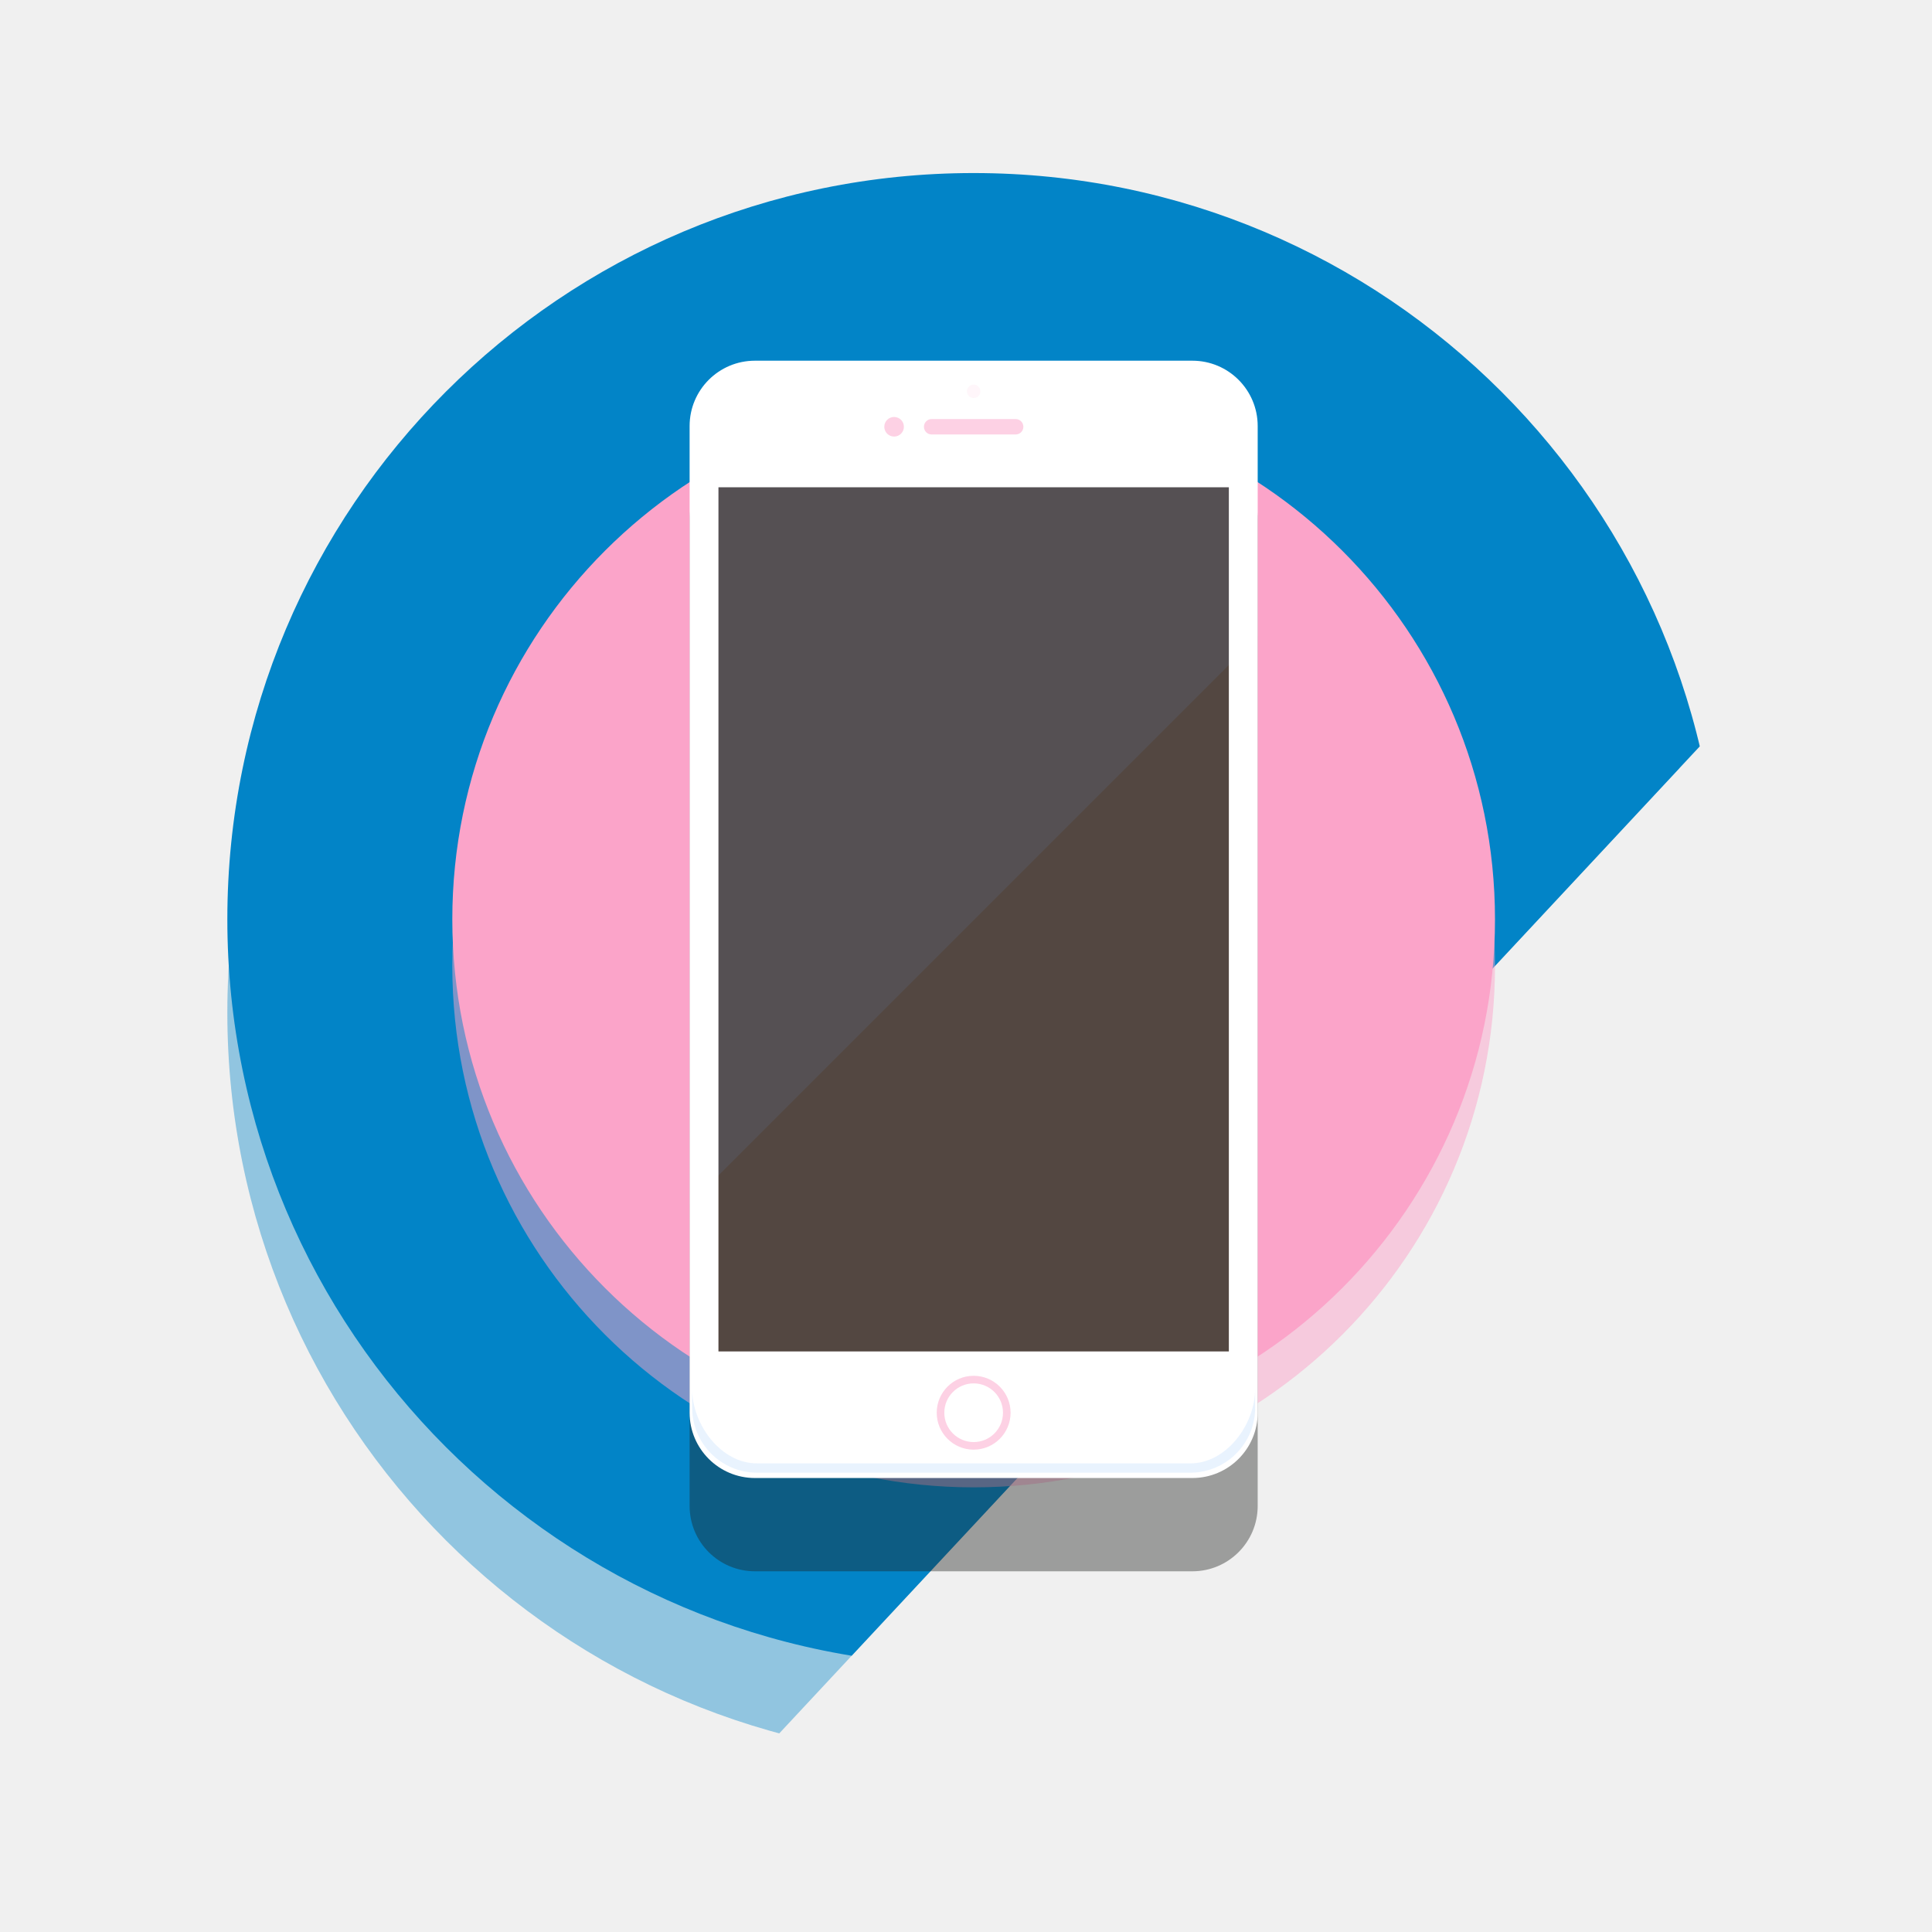
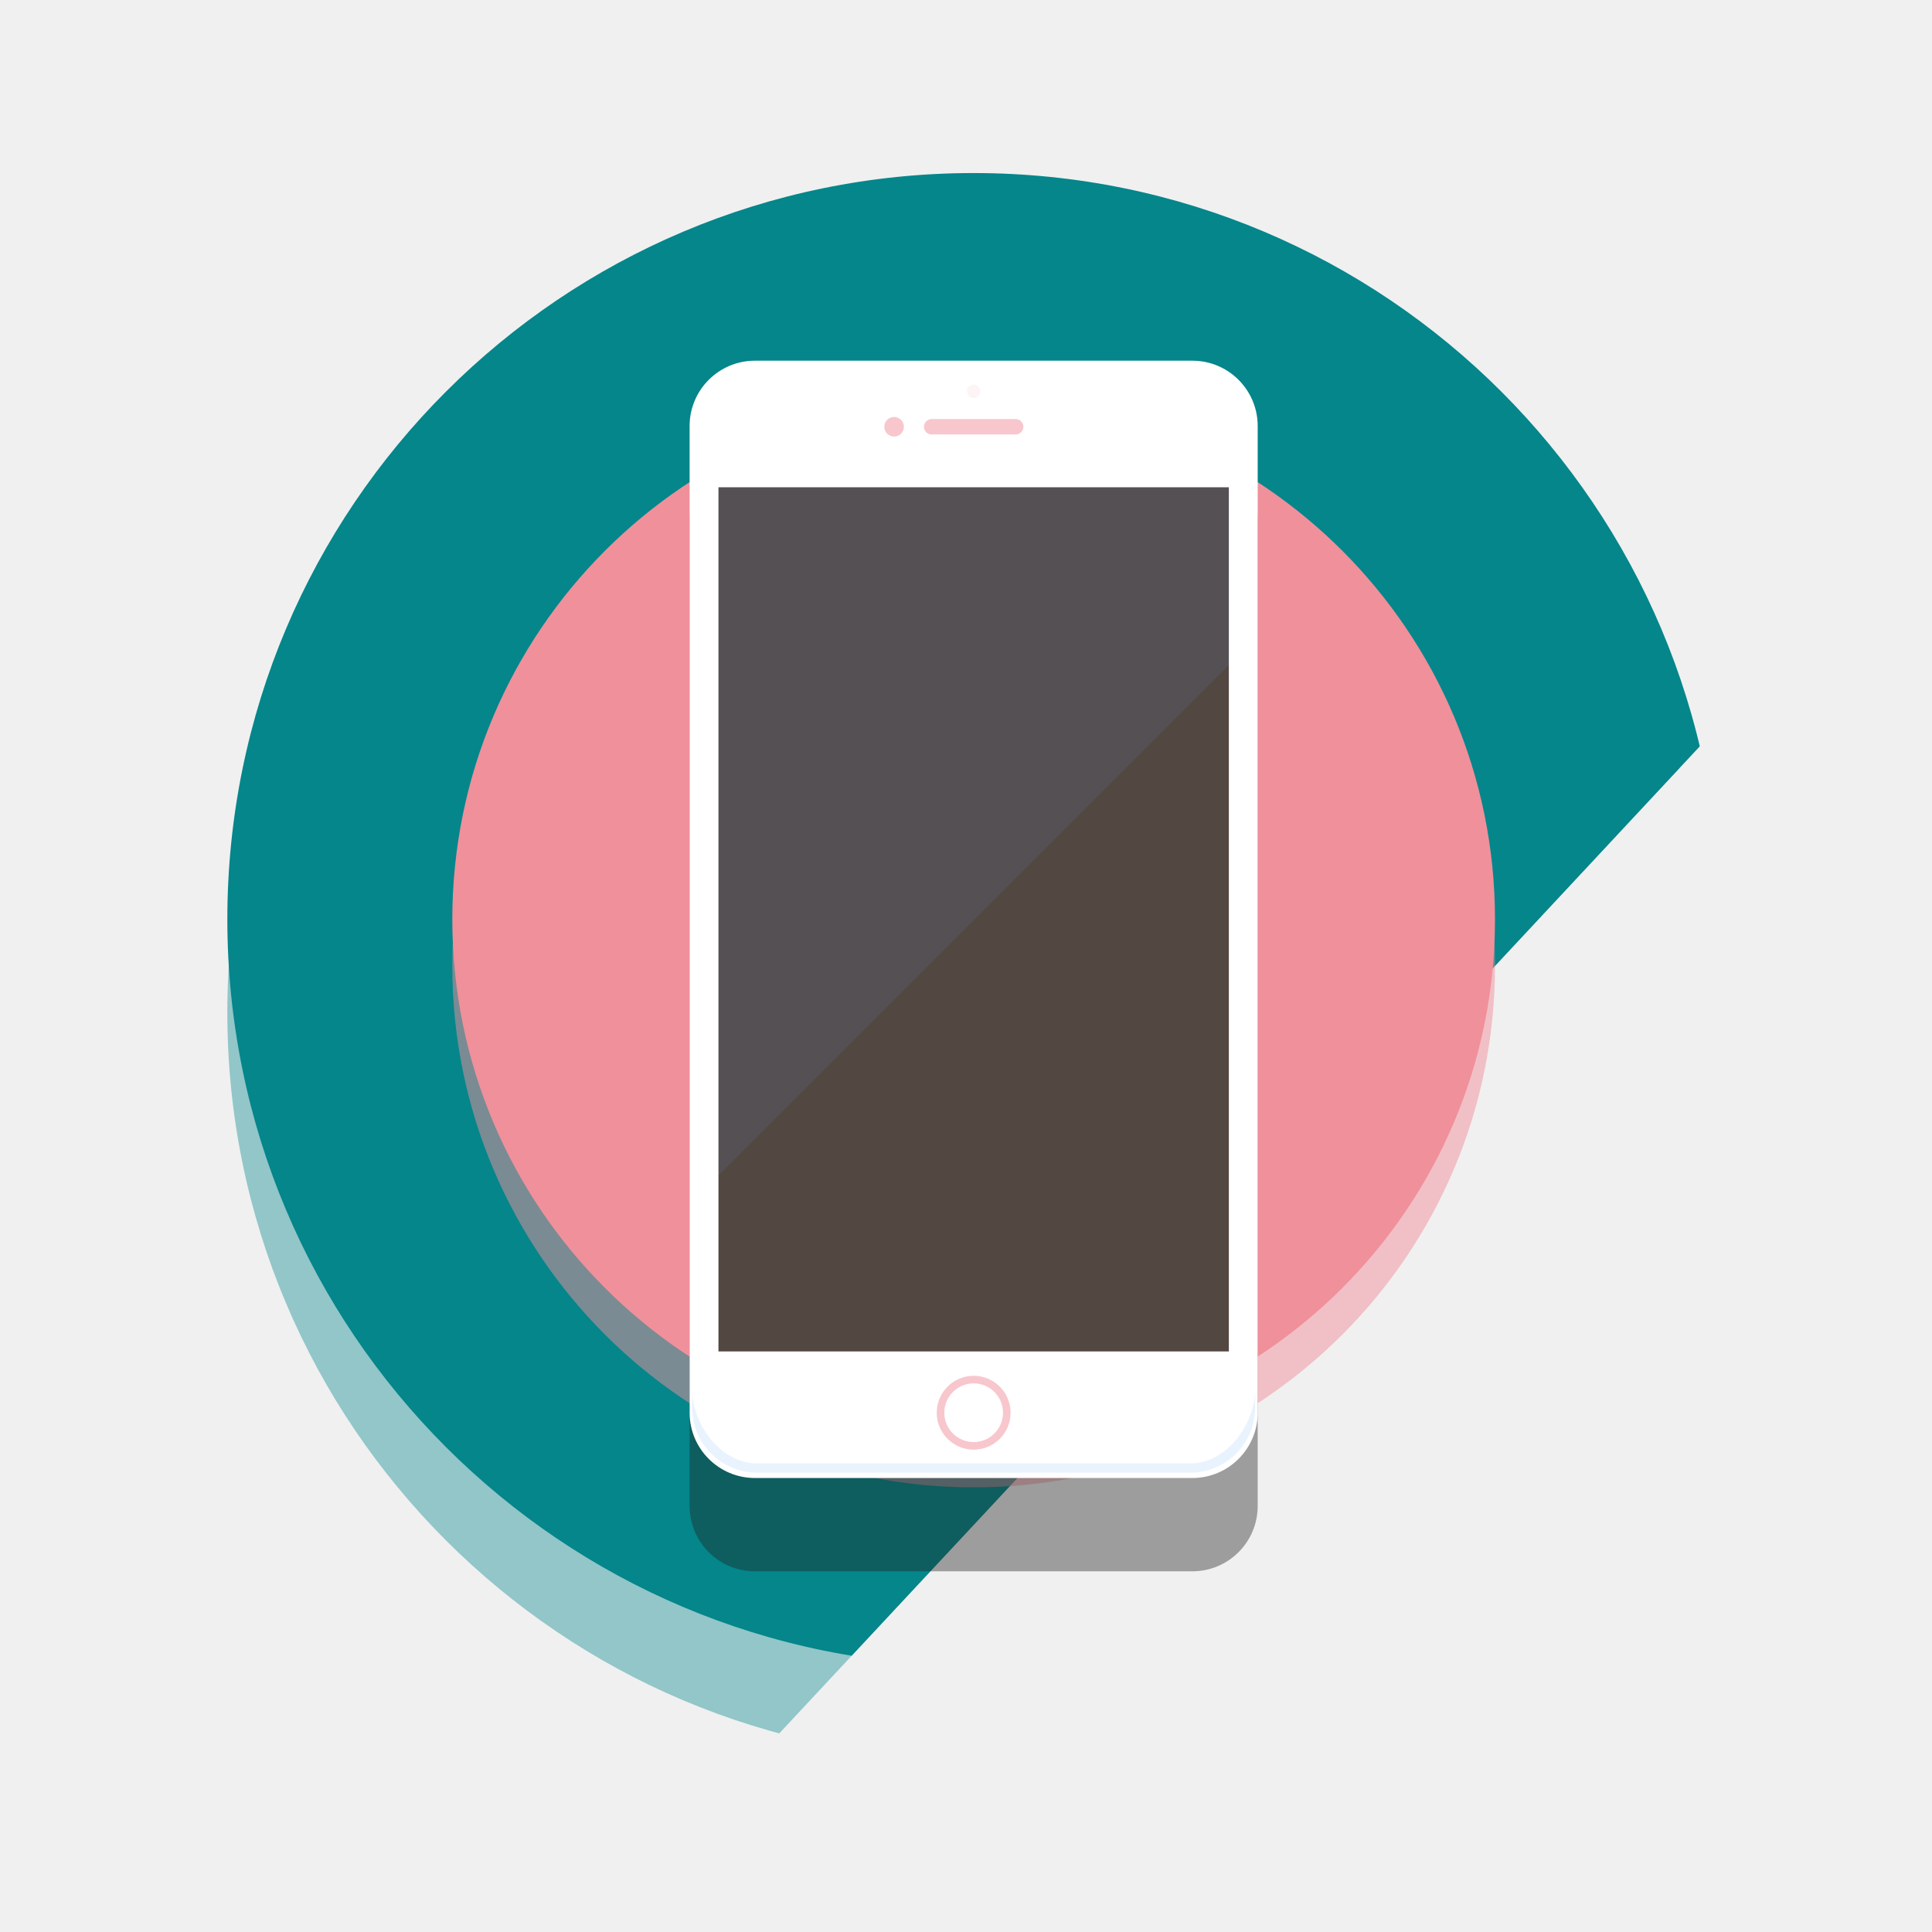
<svg xmlns="http://www.w3.org/2000/svg" width="207.1px" height="207.1px" viewBox="-5 0 207.1 207.1">
  <defs>
    <clipPath id="clip-path">
      <path id="Path_105" data-name="Path 105" d="M1459.033,874.881V816.206h-197.1v207.1h58.675Z" fill="none" />
    </clipPath>
  </defs>
  <g id="Group_98" data-name="Group 98" transform="translate(-1261.932 -816.206)">
    <g id="Group_96" data-name="Group 96">
      <g id="Group_95" data-name="Group 95" clip-path="url(#clip-path)">
-         <circle id="Ellipse_160" data-name="Ellipse 160" cx="80" cy="80" r="80" transform="translate(1281.302 844.756)" fill="#0284c7" opacity="0.4" />
-         <circle id="Ellipse_161" data-name="Ellipse 161" cx="80" cy="80" r="80" transform="translate(1281.302 834.756)" fill="#0284c7" />
+         <circle id="Ellipse_160" data-name="Ellipse 160" cx="80" cy="80" r="80" transform="translate(1281.302 844.756)" fill="#04868b" opacity="0.4" />
+         <circle id="Ellipse_161" data-name="Ellipse 161" cx="80" cy="80" r="80" transform="translate(1281.302 834.756)" fill="#04868b" />
      </g>
    </g>
-     <circle id="Ellipse_162" data-name="Ellipse 162" cx="55.885" cy="55.885" r="55.885" transform="translate(1305.417 863.872)" fill="#fba4c9" opacity="0.5" />
-     <circle id="Ellipse_163" data-name="Ellipse 163" cx="55.885" cy="55.885" r="55.885" transform="translate(1305.417 858.872)" fill="#fba4c9" />
+     <circle id="Ellipse_162" data-name="Ellipse 162" cx="55.885" cy="55.885" r="55.885" transform="translate(1305.417 863.872)" fill="#f0909b" opacity="0.5" />
+     <circle id="Ellipse_163" data-name="Ellipse 163" cx="55.885" cy="55.885" r="55.885" transform="translate(1305.417 858.872)" fill="#f0909b" />
    <g id="Group_97" data-name="Group 97">
      <rect id="Rectangle_116" data-name="Rectangle 116" width="60.894" height="119.769" rx="7" transform="translate(1330.855 864.872)" fill="#1f211e" opacity="0.4" />
      <rect id="Rectangle_117" data-name="Rectangle 117" width="60.894" height="119.769" rx="7" transform="translate(1330.855 854.872)" fill="#fff" />
      <path id="Path_106" data-name="Path 106" d="M1384.541,973.072h-46.478c-3.831,0-6.938-4.134-6.938-8v2a6.97,6.97,0,0,0,6.938,7h46.478a6.969,6.969,0,0,0,6.937-7v-2C1391.478,968.938,1388.372,973.072,1384.541,973.072Z" fill="#2283f6" opacity="0.1" />
      <rect id="Rectangle_118" data-name="Rectangle 118" width="54.712" height="92.633" transform="translate(1333.946 868.439)" fill="#534741" />
      <path id="Path_107" data-name="Path 107" d="M1384.749,854.872h-46.894a7,7,0,0,0-7,7v83.422l60.894-60.894V861.872A7,7,0,0,0,1384.749,854.872Z" fill="#2283f6" opacity="0.1" style="mix-blend-mode: screen;isolation: isolate" />
-       <circle id="Ellipse_164" data-name="Ellipse 164" cx="3.959" cy="3.959" r="3.959" transform="translate(1357.343 963.684)" fill="#fba4c9" opacity="0.5" />
+       <circle id="Ellipse_164" data-name="Ellipse 164" cx="3.959" cy="3.959" r="3.959" transform="translate(1357.343 963.684)" fill="#f0909b" opacity="0.5" />
      <circle id="Ellipse_165" data-name="Ellipse 165" cx="3.145" cy="3.145" r="3.145" transform="translate(1358.157 964.498)" fill="#fff" />
-       <rect id="Rectangle_119" data-name="Rectangle 119" width="10.658" height="1.65" rx="0.82" transform="translate(1355.973 861.128)" fill="#fba4c9" opacity="0.5" />
-       <circle id="Ellipse_166" data-name="Ellipse 166" cx="1.051" cy="1.051" r="1.051" transform="translate(1351.723 860.902)" fill="#fba4c9" opacity="0.5" />
-       <circle id="Ellipse_167" data-name="Ellipse 167" cx="0.719" cy="0.719" r="0.719" transform="translate(1360.583 857.433)" fill="#fba4c9" opacity="0.1" />
+       <rect id="Rectangle_119" data-name="Rectangle 119" width="10.658" height="1.65" rx="0.82" transform="translate(1355.973 861.128)" fill="#f0909b" opacity="0.5" />
+       <circle id="Ellipse_166" data-name="Ellipse 166" cx="1.051" cy="1.051" r="1.051" transform="translate(1351.723 860.902)" fill="#f0909b" opacity="0.5" />
+       <circle id="Ellipse_167" data-name="Ellipse 167" cx="0.719" cy="0.719" r="0.719" transform="translate(1360.583 857.433)" fill="#f0909b" opacity="0.1" />
    </g>
  </g>
</svg>
